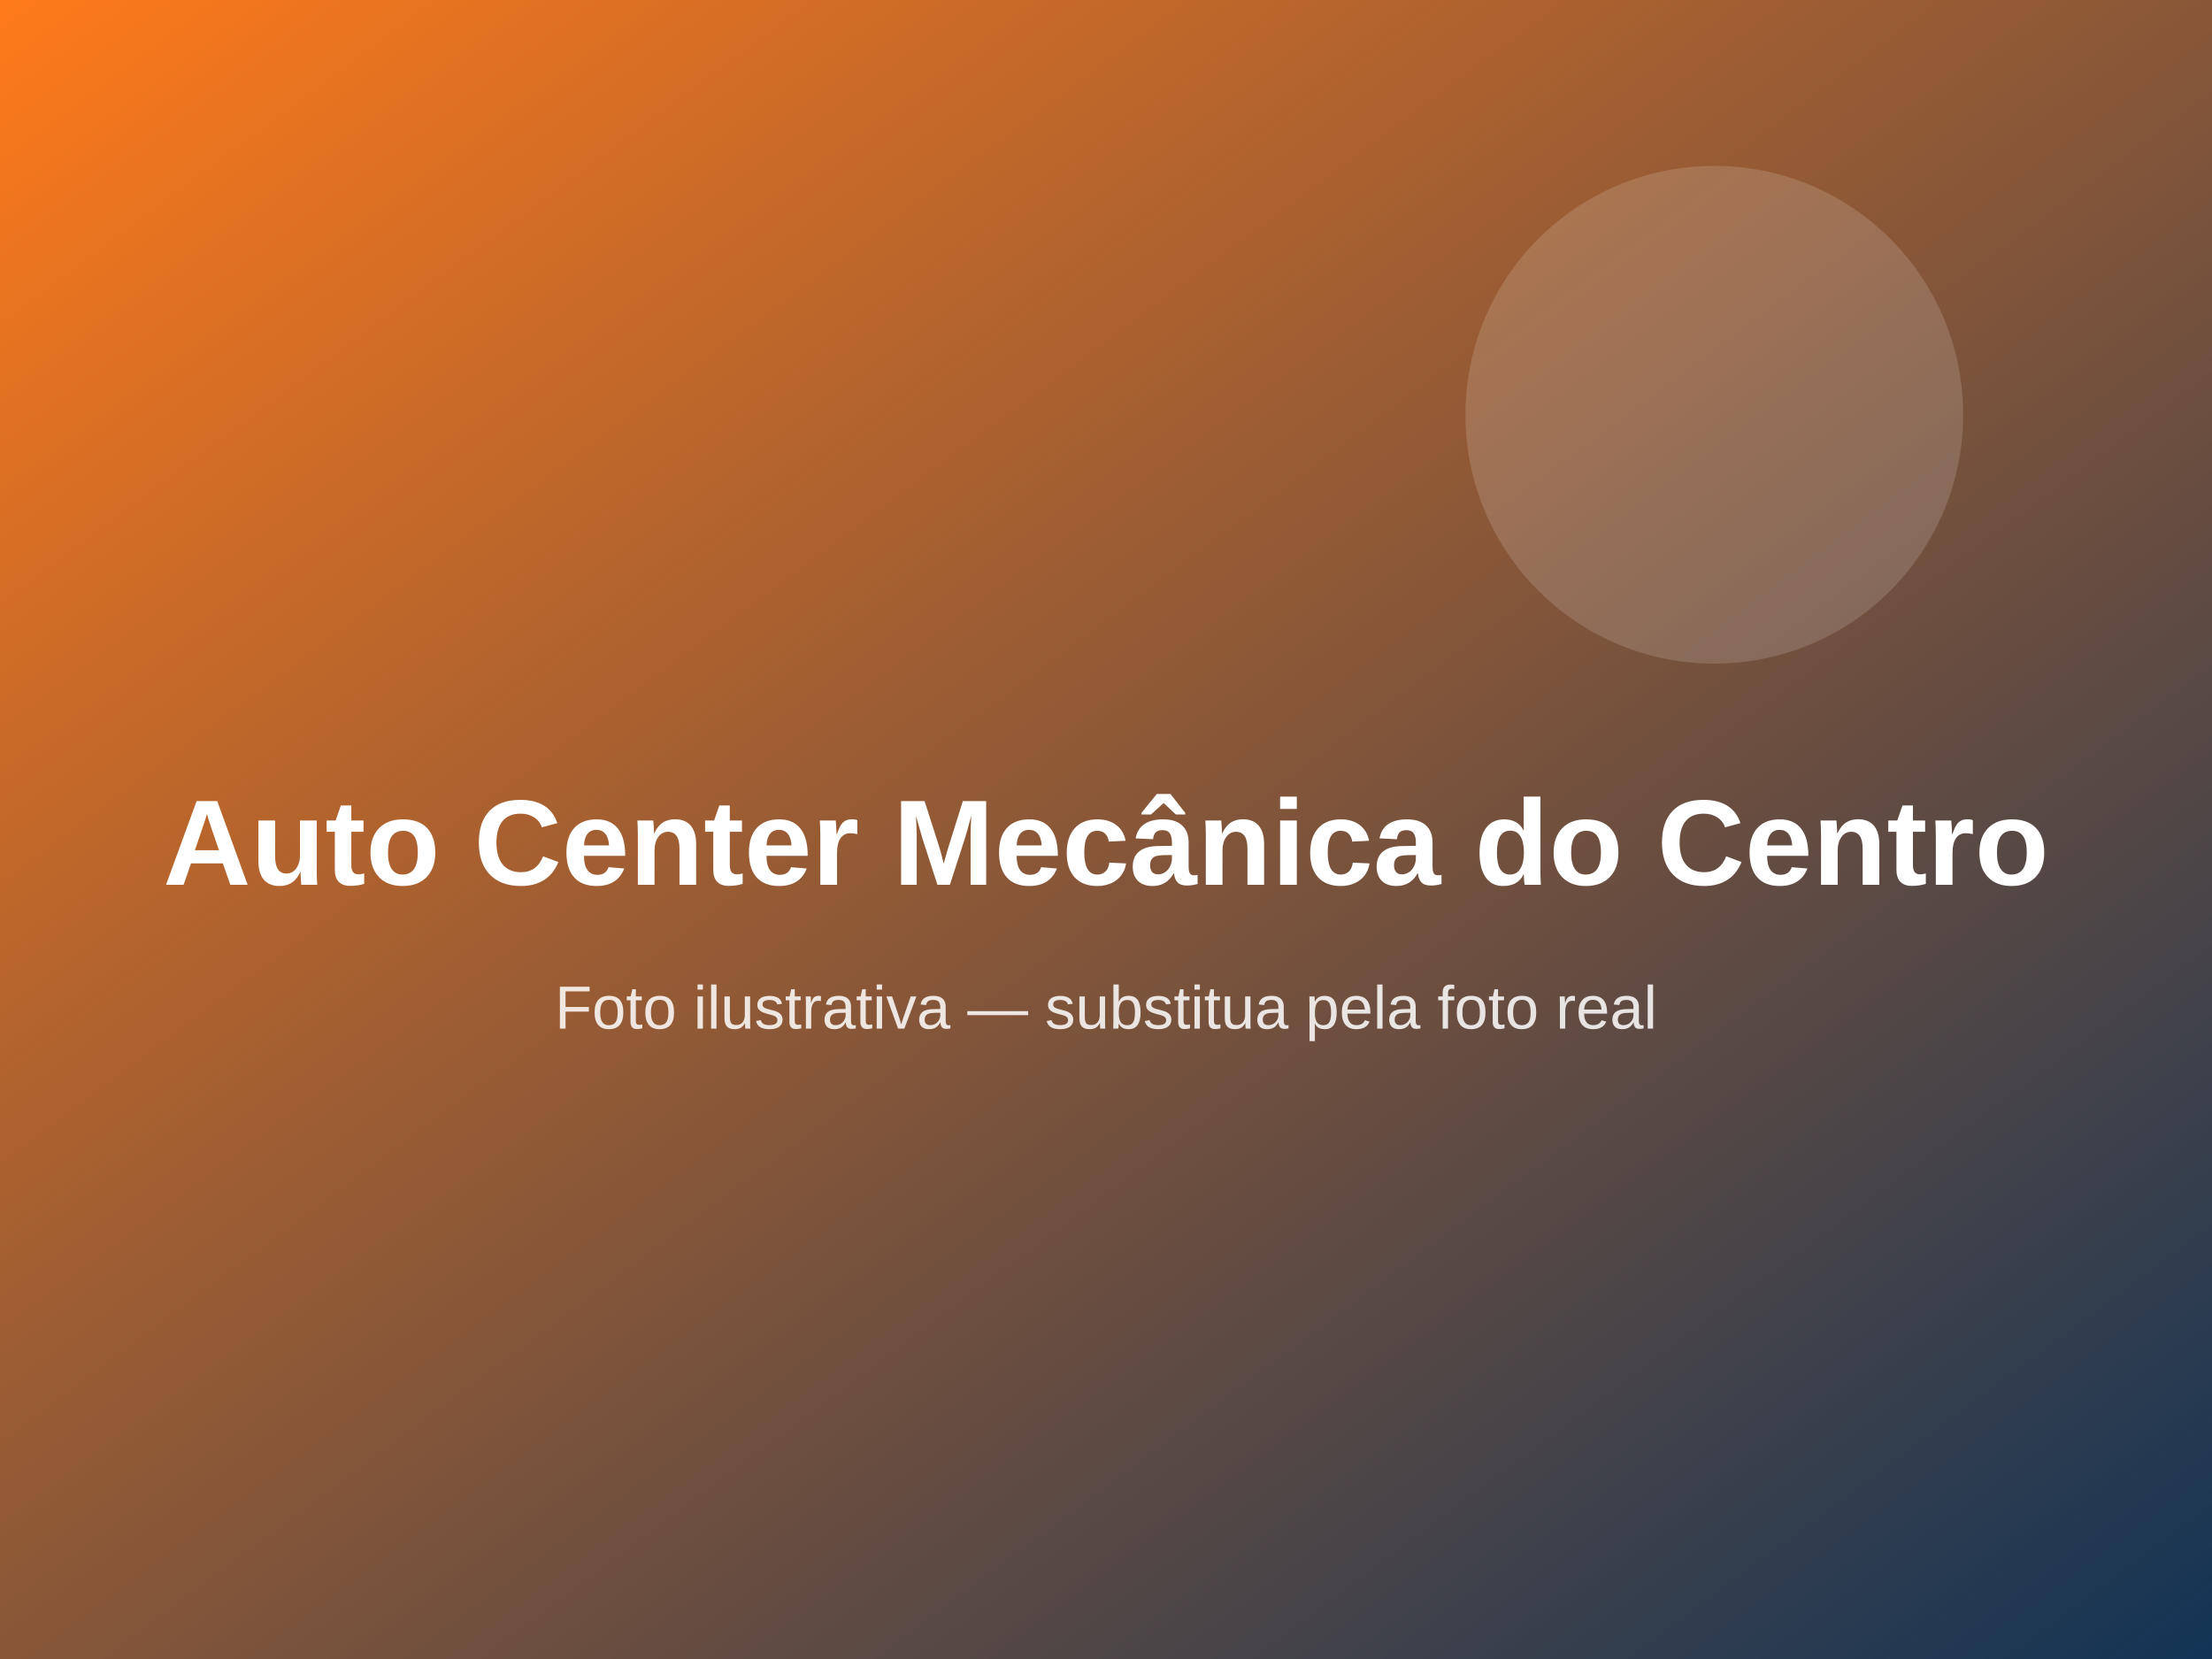
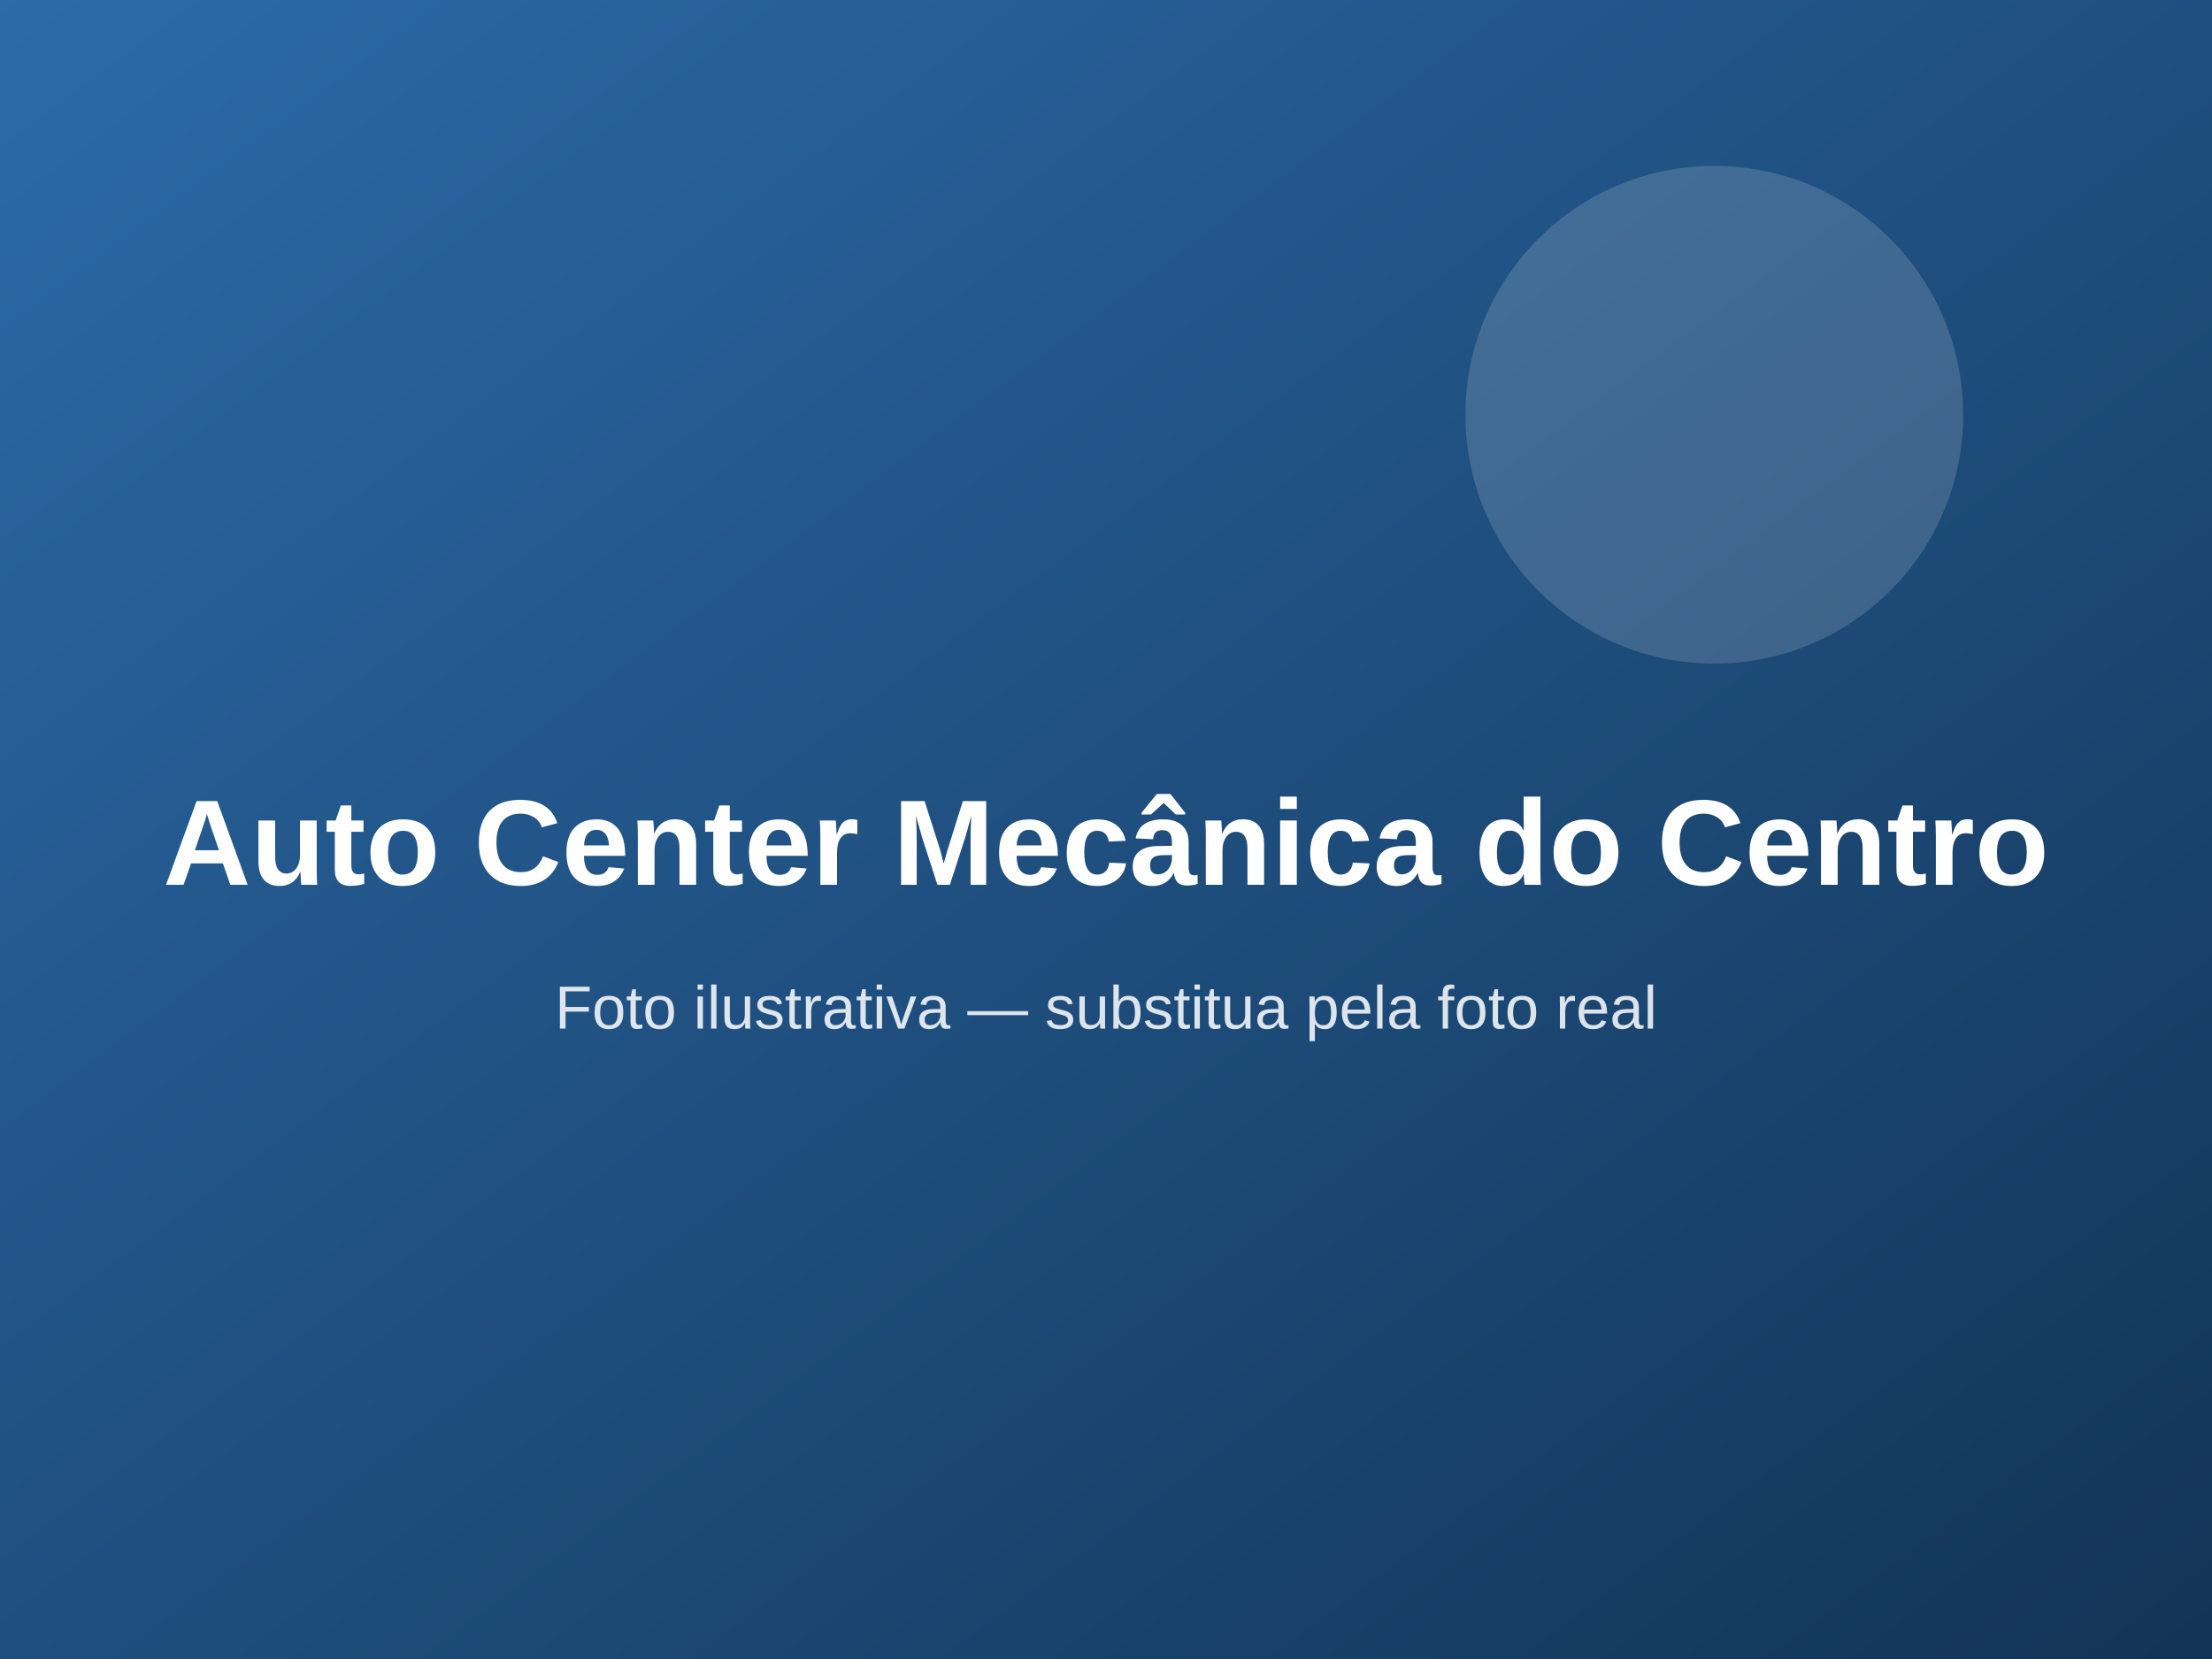
<svg xmlns="http://www.w3.org/2000/svg" viewBox="0 0 800 600" role="img" aria-label="Imagem ilustrativa de Auto Center Mecânica do Centro">
  <defs>
    <linearGradient id="g" x1="0" y1="0" x2="1" y2="1">
-       <stop offset="0" stop-color="#ff7a1a" />
+       <stop offset="0" stop-color="#2c6aa8" />
      <stop offset="1" stop-color="#123456" />
    </linearGradient>
  </defs>
  <rect width="800" height="600" fill="url(#g)" />
  <circle cx="620" cy="150" r="90" fill="#fff" opacity=".15" />
  <text x="400" y="320" font-family="Arial,Helvetica,sans-serif" font-size="44" font-weight="700" text-anchor="middle" fill="#fff">Auto Center Mecânica do Centro</text>
  <text x="400" y="372" font-family="Arial,Helvetica,sans-serif" font-size="22" text-anchor="middle" fill="#fff" opacity=".85">Foto ilustrativa — substitua pela foto real</text>
</svg>
